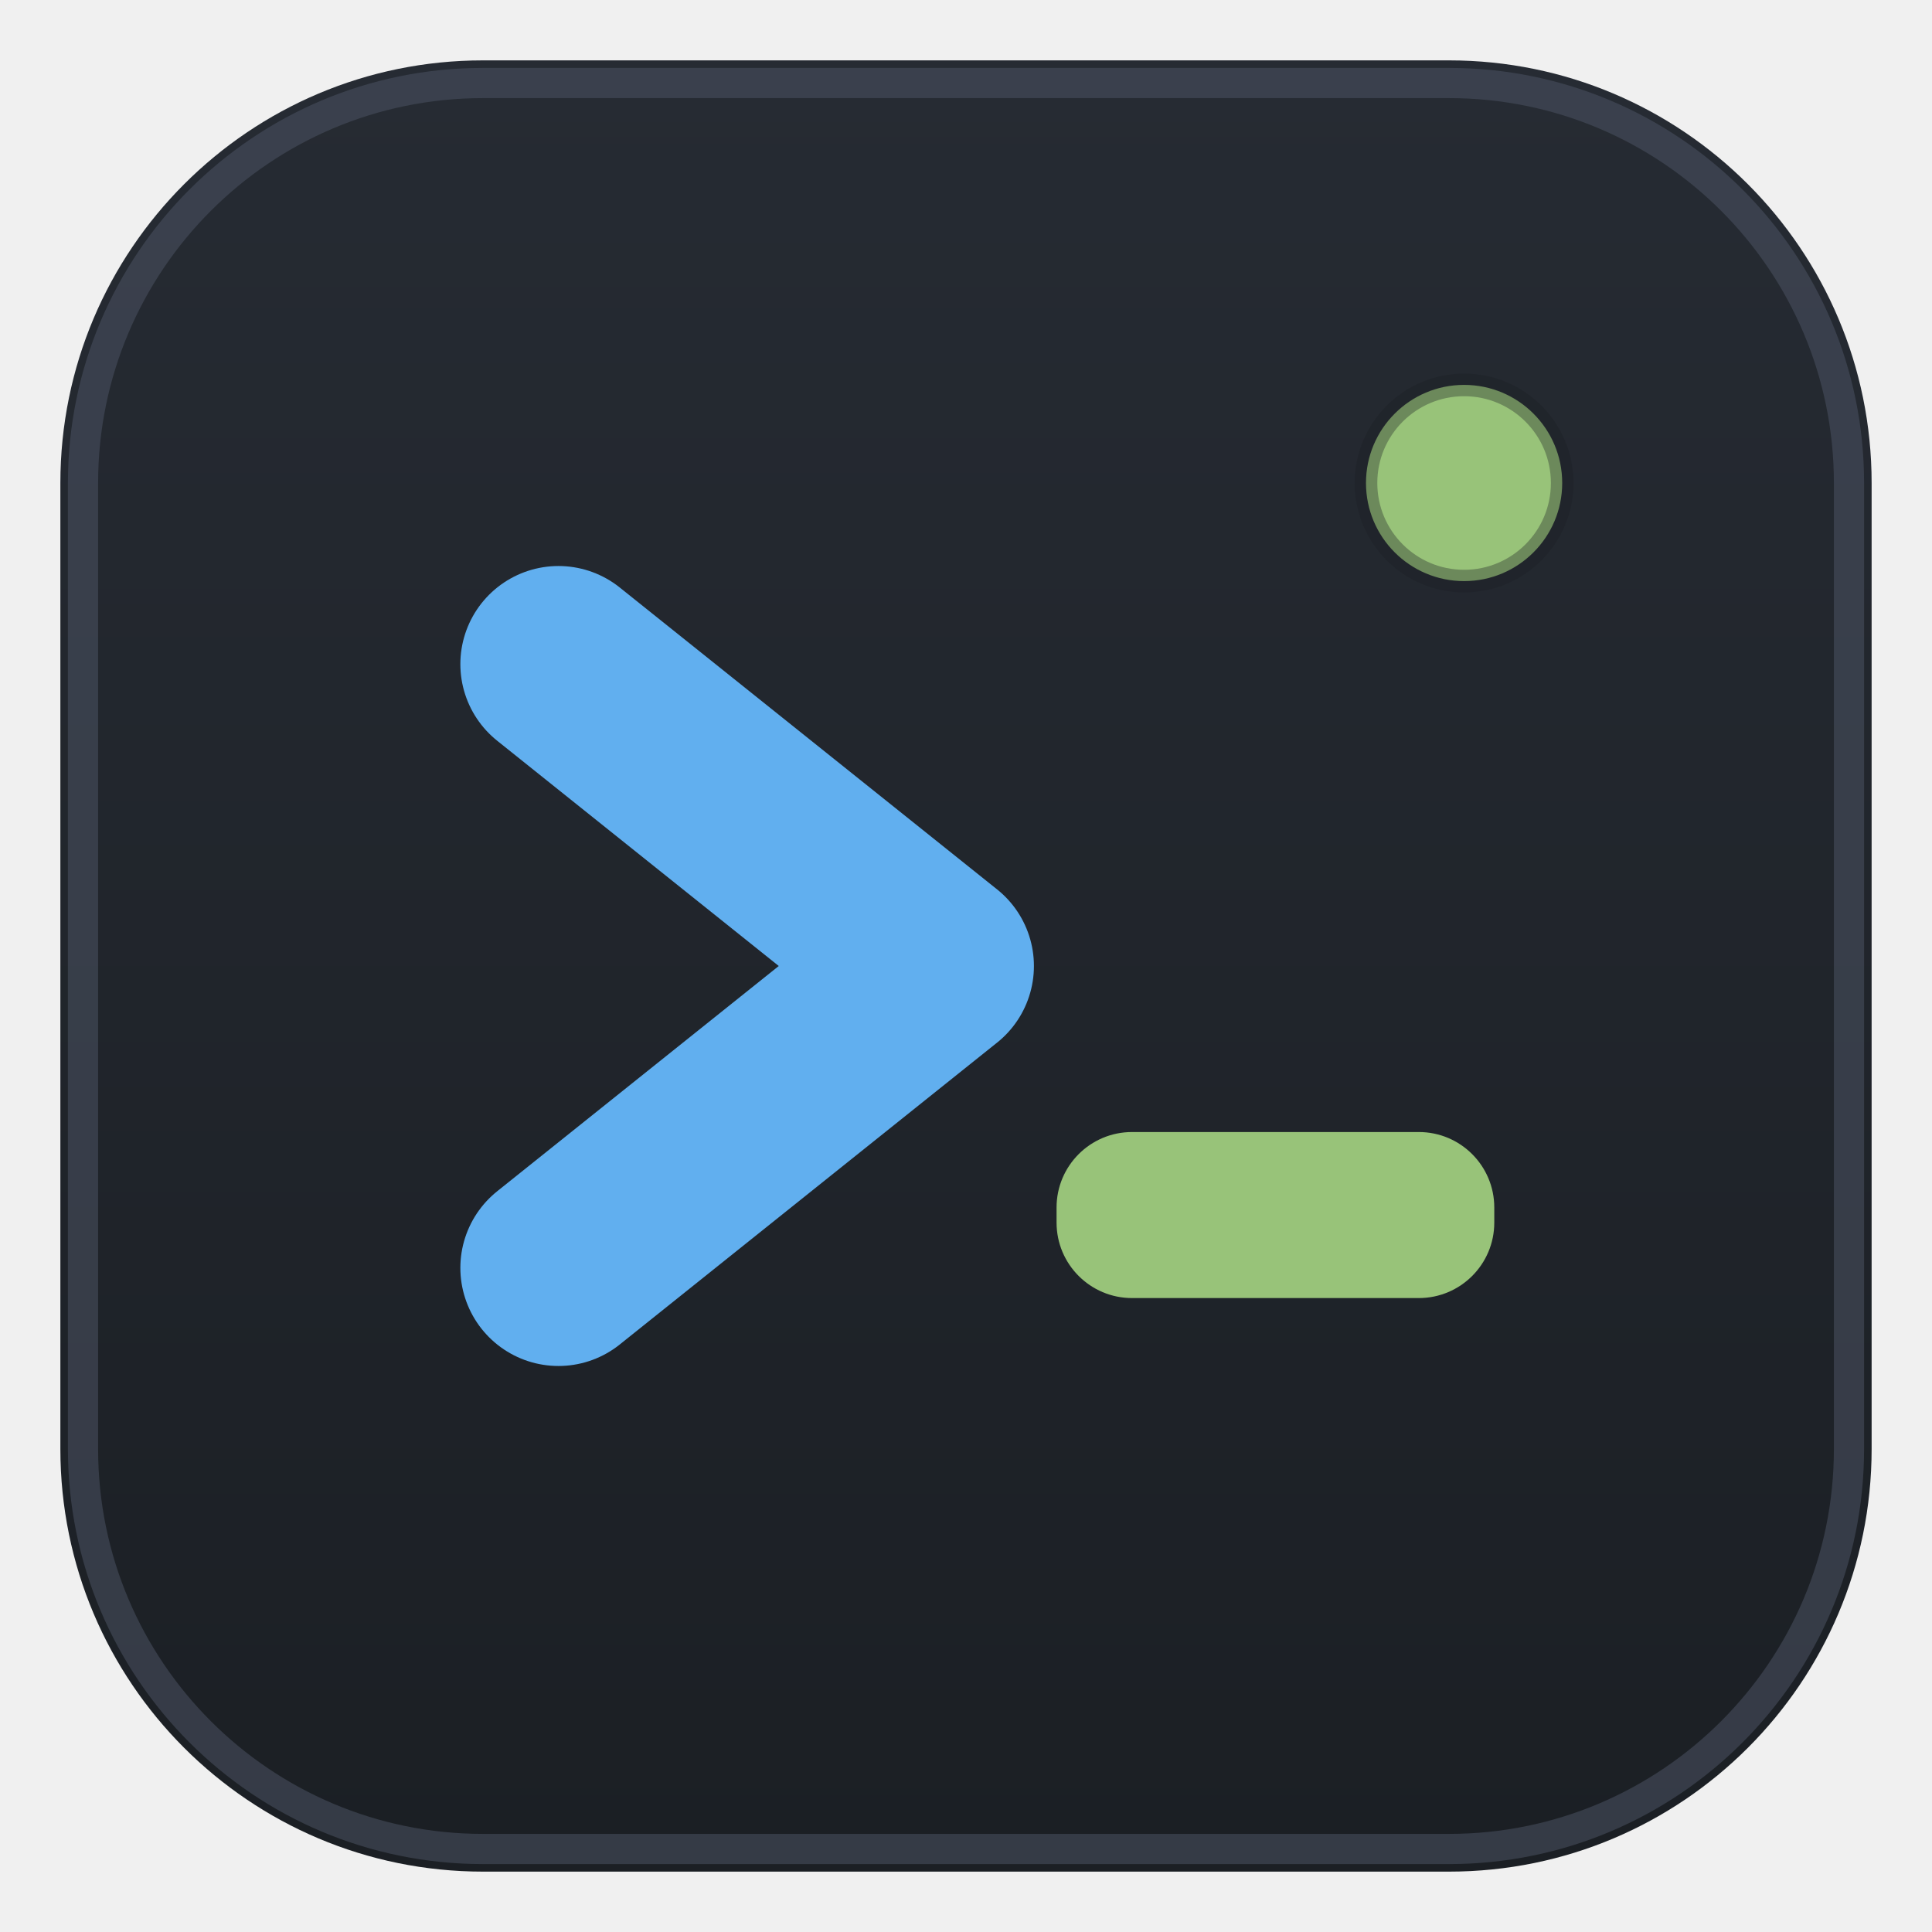
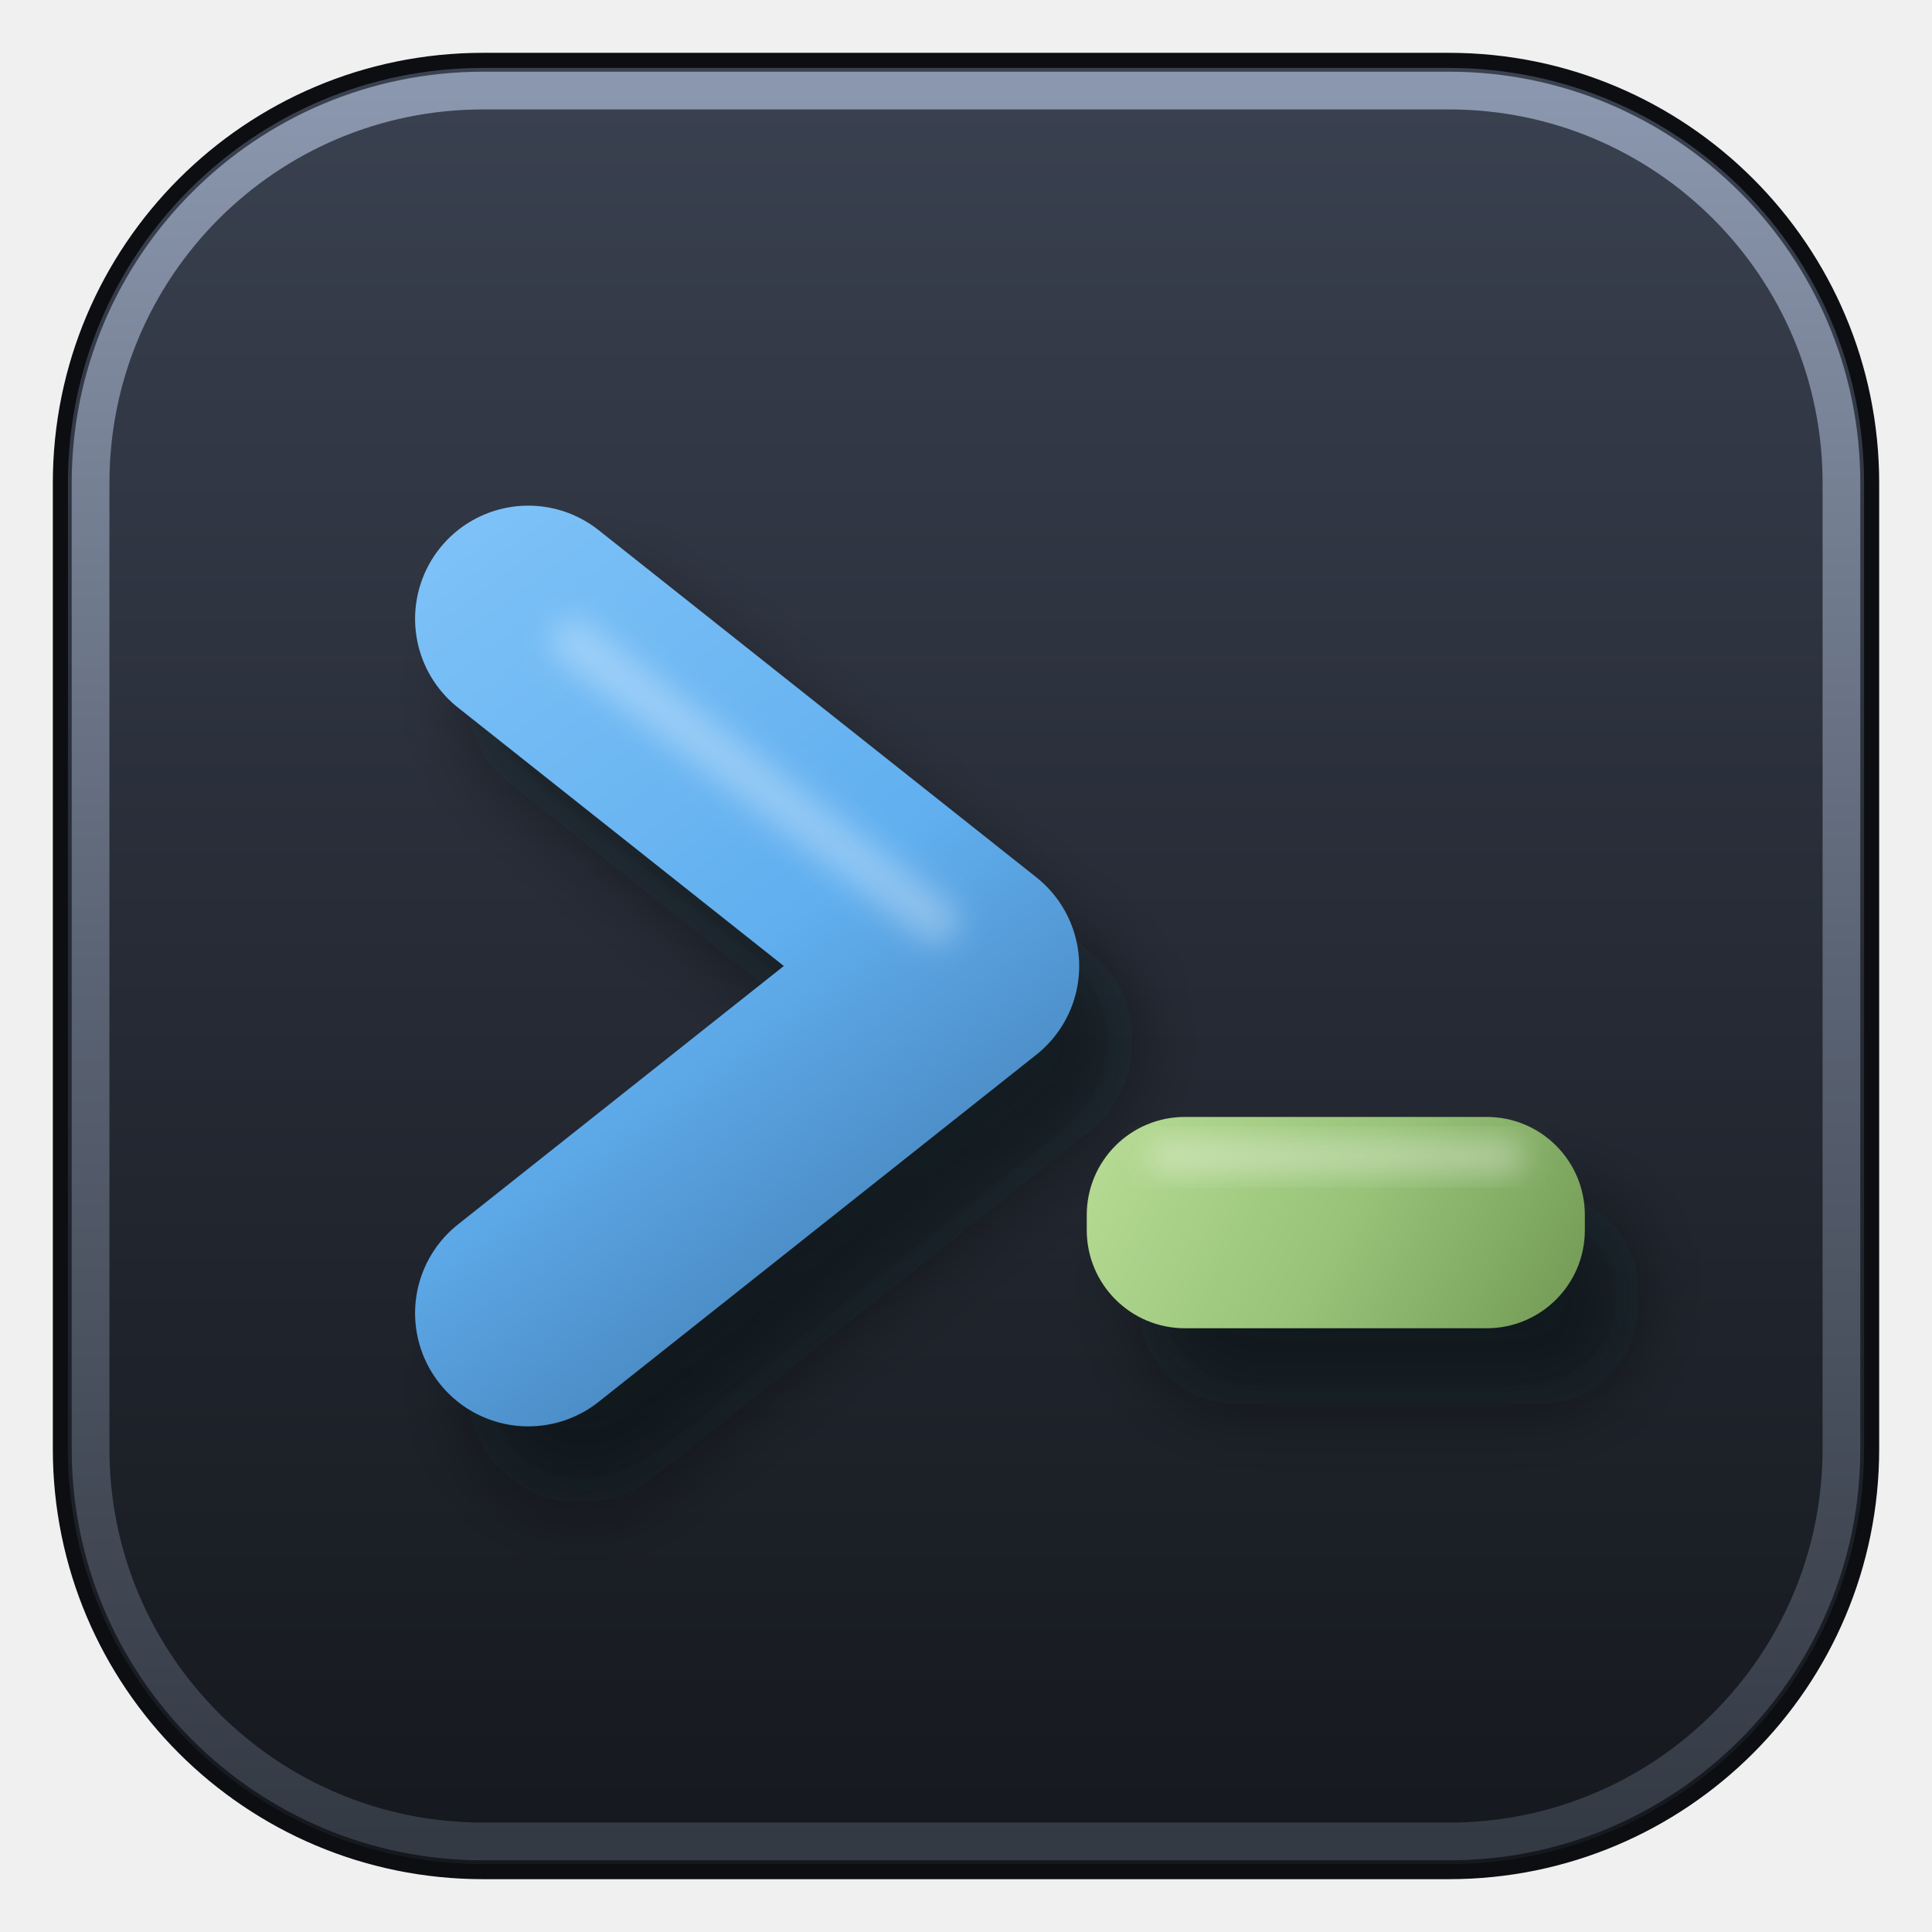
<svg xmlns="http://www.w3.org/2000/svg" viewBox="0 0 256 256">
  <defs>
    <linearGradient id="bg" x1="0" y1="0" x2="0" y2="1">
-       <stop offset="0" stop-color="#262b33" />
-       <stop offset="1" stop-color="#1b1f24" />
+       <stop offset="0" stop-color="#3a4150" />
+       <stop offset="0.55" stop-color="#242933" />
+       <stop offset="1" stop-color="#15181d" />
    </linearGradient>
+     <linearGradient id="ring" x1="0" y1="0" x2="0" y2="1">
+       <stop offset="0" stop-color="#8b97ae" />
+       <stop offset="0.5" stop-color="#5b6474" />
+       <stop offset="1" stop-color="#343a44" />
+     </linearGradient>
+     <linearGradient id="chevron" x1="58" y1="66" x2="154" y2="196" gradientUnits="userSpaceOnUse">
+       <stop offset="0" stop-color="#7fc3f8" />
+       <stop offset="0.45" stop-color="#61afef" />
+       <stop offset="1" stop-color="#2e5e8f" />
+     </linearGradient>
+     <linearGradient id="cursor" x1="144" y1="146" x2="210" y2="182" gradientUnits="userSpaceOnUse">
+       <stop offset="0" stop-color="#b9dd96" />
+       <stop offset="0.5" stop-color="#98c379" />
+       <stop offset="1" stop-color="#6e9550" />
+     </linearGradient>
+     <filter id="blur5" x="-30%" y="-30%" width="160%" height="160%">
+       <feGaussianBlur stdDeviation="5" />
+     </filter>
+     <filter id="blur2" x="-40%" y="-40%" width="180%" height="180%">
+       <feGaussianBlur stdDeviation="2" />
+     </filter>
  </defs>
-   <rect x="8" y="8" width="240" height="240" rx="56" fill="url(#bg)" />
-   <rect x="11" y="11" width="234" height="234" rx="53" fill="none" stroke="#4b5263" stroke-opacity="0.55" stroke-width="4" />
-   <path d="M 74 88 L 124 128 L 74 168" fill="none" stroke="#61afef" stroke-width="26" stroke-linecap="round" stroke-linejoin="round" />
-   <rect x="140" y="150" width="58" height="22" rx="10" fill="#98c379" />
-   <circle cx="194" cy="64" r="13" fill="#98c379" />
-   <circle cx="194" cy="64" r="13" fill="none" stroke="#1b1f24" stroke-opacity="0.35" stroke-width="3" />
+   <rect x="8" y="8" width="240" height="240" rx="56" fill="url(#bg)" stroke="#0c0e11" stroke-width="2" />
+   <rect x="12" y="12" width="232" height="232" rx="52" fill="none" stroke="url(#ring)" stroke-width="5" />
+   <g fill="none" stroke="#06090c" opacity="0.45" filter="url(#blur5)" transform="translate(7,10)">
+     <path d="M 70 82 L 128 128 L 70 174" stroke-width="30" stroke-linecap="round" stroke-linejoin="round" />
+     <rect x="144" y="148" width="66" height="28" rx="13" stroke="none" fill="#06090c" />
+   </g>
+   <path d="M 70 82 L 128 128 L 70 174" fill="none" stroke="url(#chevron)" stroke-width="30" stroke-linecap="round" stroke-linejoin="round" />
+   <path d="M 76 85 L 124 122" fill="none" stroke="#ffffff" stroke-opacity="0.30" stroke-width="6" stroke-linecap="round" filter="url(#blur2)" />
+   <rect x="144" y="148" width="66" height="28" rx="13" fill="url(#cursor)" />
+   <rect x="152" y="151" width="50" height="4.5" rx="2.25" fill="#ffffff" fill-opacity="0.35" filter="url(#blur2)" />
</svg>
